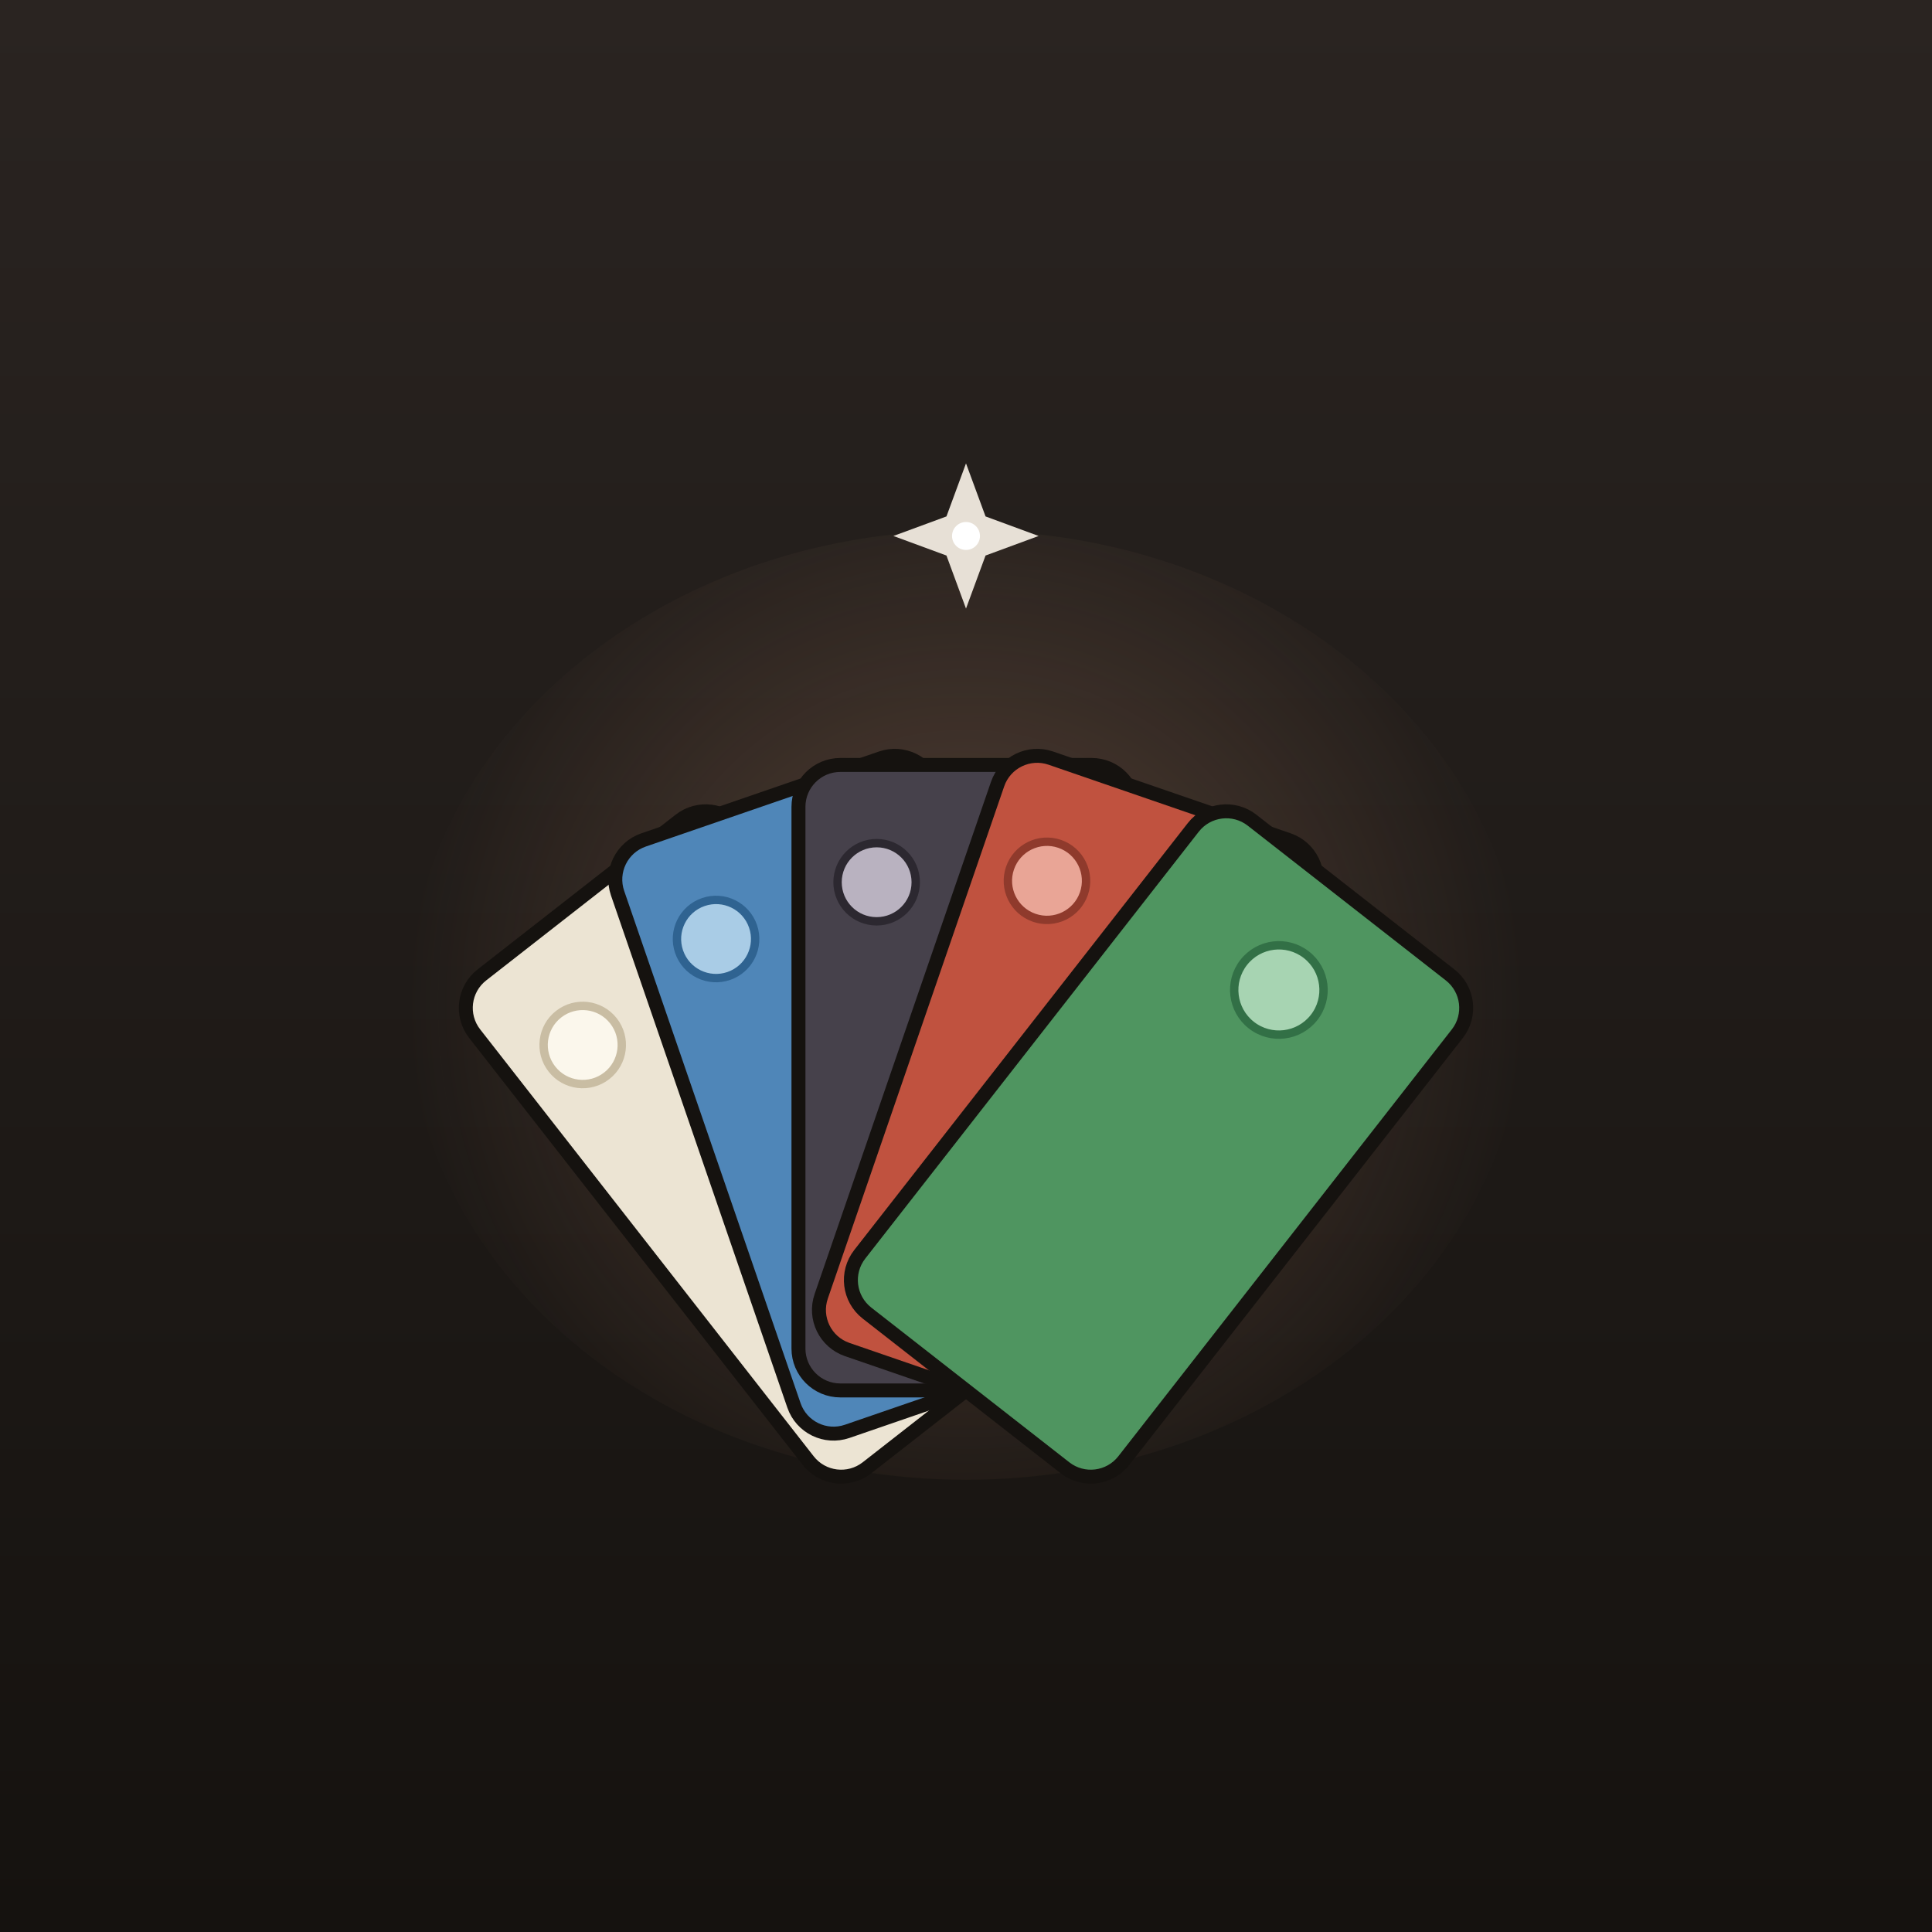
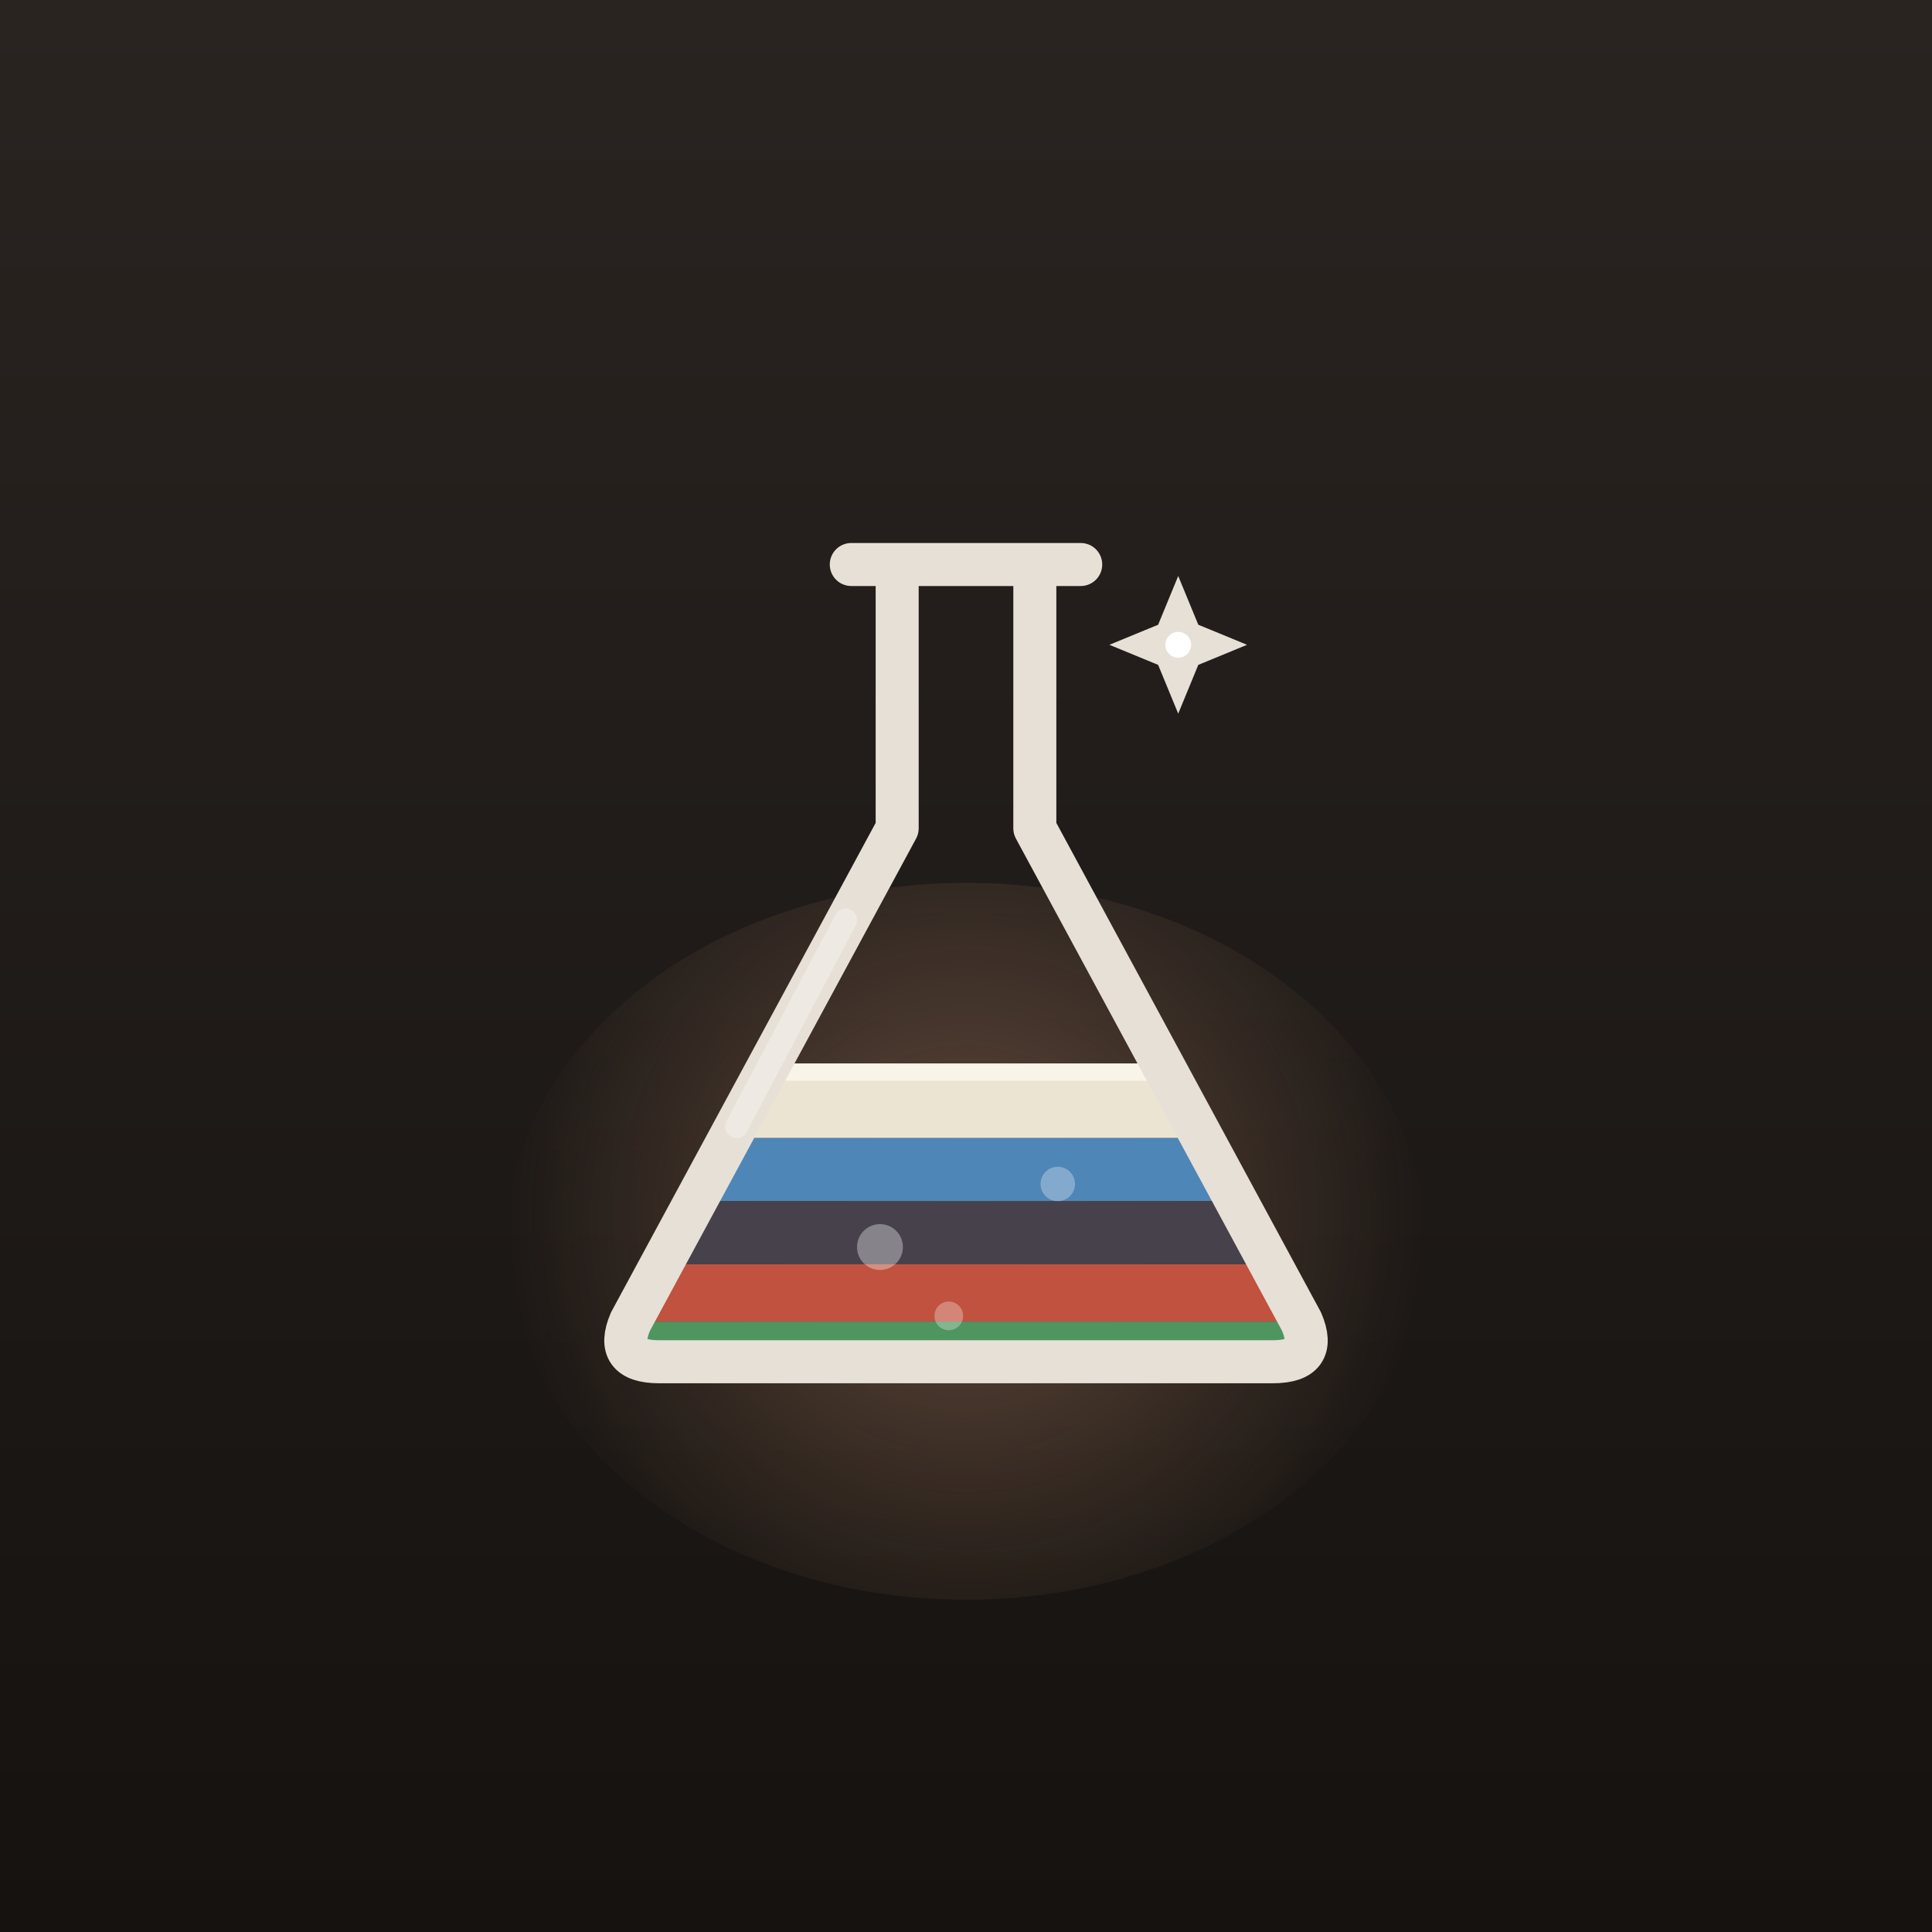
<svg xmlns="http://www.w3.org/2000/svg" width="512" height="512" viewBox="0 0 512 512" fill="none" role="img" aria-label="Project Brew">
  <defs>
    <linearGradient id="bg" x1="0" y1="0" x2="0" y2="512" gradientUnits="userSpaceOnUse">
      <stop offset="0" stop-color="#2a2421" />
      <stop offset="1" stop-color="#15120f" />
    </linearGradient>
-     <radialGradient id="glow" cx="256" cy="300" r="200" gradientUnits="userSpaceOnUse">
-       <stop offset="0" stop-color="#c89172" stop-opacity="0.32" />
+     <radialGradient id="glow" cx="256" cy="350" r="160" gradientUnits="userSpaceOnUse">
+       <stop offset="0" stop-color="#c89172" stop-opacity="0.40" />
      <stop offset="1" stop-color="#c89172" stop-opacity="0" />
    </radialGradient>
+     <clipPath id="inner">
+       <path d="M232 124 L232 214 L139 386 Q133 400 149 400 L363 400 Q379 400 373 386 L280 214 L280 124 Z" />
+     </clipPath>
  </defs>
  <rect width="512" height="512" fill="url(#bg)" />
-   <g transform="translate(256 256) scale(0.74) translate(-256 -286)">
-     <ellipse cx="256" cy="300" rx="200" ry="170" fill="url(#glow)" />
-     <g transform="rotate(-38 256 438)">
-       <rect x="196" y="214" width="120" height="224" rx="15" fill="#ece4d3" stroke="#15120f" stroke-width="5" />
-       <circle cx="224" cy="256" r="14" fill="#fbf7ec" stroke="#c9bda3" stroke-width="3" />
+   <g transform="translate(256 256) scale(0.76) translate(-256 -262)">
+     <ellipse cx="256" cy="358" rx="160" ry="125" fill="url(#glow)" />
+     <g clip-path="url(#inner)">
+       <rect x="110" y="296" width="292" height="26" fill="#ece4d3" />
+       <rect x="110" y="322" width="292" height="22" fill="#4f86b8" />
+       <rect x="110" y="344" width="292" height="22" fill="#46414b" />
+       <rect x="110" y="366" width="292" height="20" fill="#c0523f" />
+       <rect x="110" y="386" width="292" height="20" fill="#4f9560" />
+       <rect x="110" y="296" width="292" height="6" fill="#fbf7ec" opacity="0.85" />
+       <circle cx="226" cy="360" r="8" fill="#ffffff" opacity="0.35" />
+       <circle cx="288" cy="338" r="6" fill="#ffffff" opacity="0.30" />
+       <circle cx="250" cy="384" r="5" fill="#ffffff" opacity="0.30" />
    </g>
-     <g transform="rotate(-19 256 438)">
-       <rect x="196" y="214" width="120" height="224" rx="15" fill="#4f86b8" stroke="#15120f" stroke-width="5" />
-       <circle cx="224" cy="256" r="14" fill="#a9cce6" stroke="#2f6391" stroke-width="3" />
-     </g>
-     <g transform="rotate(0 256 438)">
-       <rect x="196" y="214" width="120" height="224" rx="15" fill="#46414b" stroke="#15120f" stroke-width="5" />
-       <circle cx="224" cy="256" r="14" fill="#b9b2c0" stroke="#2c2830" stroke-width="3" />
-     </g>
-     <g transform="rotate(19 256 438)">
-       <rect x="196" y="214" width="120" height="224" rx="15" fill="#c0523f" stroke="#15120f" stroke-width="5" />
-       <circle cx="224" cy="256" r="14" fill="#e9a596" stroke="#8f3a2c" stroke-width="3" />
-     </g>
-     <g transform="rotate(38 256 438)">
-       <rect x="196" y="214" width="120" height="224" rx="15" fill="#4f9560" stroke="#15120f" stroke-width="5" />
-       <circle cx="256" cy="256" r="16" fill="#a7d4b2" stroke="#327046" stroke-width="3" />
-     </g>
-     <g transform="translate(256 132)">
-       <path d="M0 -26 L7 -7 L26 0 L7 7 L0 26 L-7 7 L-26 0 L-7 -7 Z" fill="#e7e0d6" />
-       <circle cx="0" cy="0" r="5" fill="#fff" />
+     <path d="M232 124 L232 214 L139 386 Q133 400 149 400 L363 400 Q379 400 373 386 L280 214 L280 124" fill="none" stroke="#e7e0d6" stroke-width="15" stroke-linecap="round" stroke-linejoin="round" />
+     <path d="M216 122 L296 122" stroke="#e7e0d6" stroke-width="15" stroke-linecap="round" />
+     <path d="M214 246 L176 318" stroke="#ffffff" stroke-width="8" stroke-linecap="round" opacity="0.30" />
+     <g transform="translate(330 150)">
+       <path d="M0 -24 L7 -7 L24 0 L7 7 L0 24 L-7 7 L-24 0 L-7 -7 Z" fill="#e7e0d6" />
+       <circle cx="0" cy="0" r="4.5" fill="#fff" />
    </g>
  </g>
</svg>
